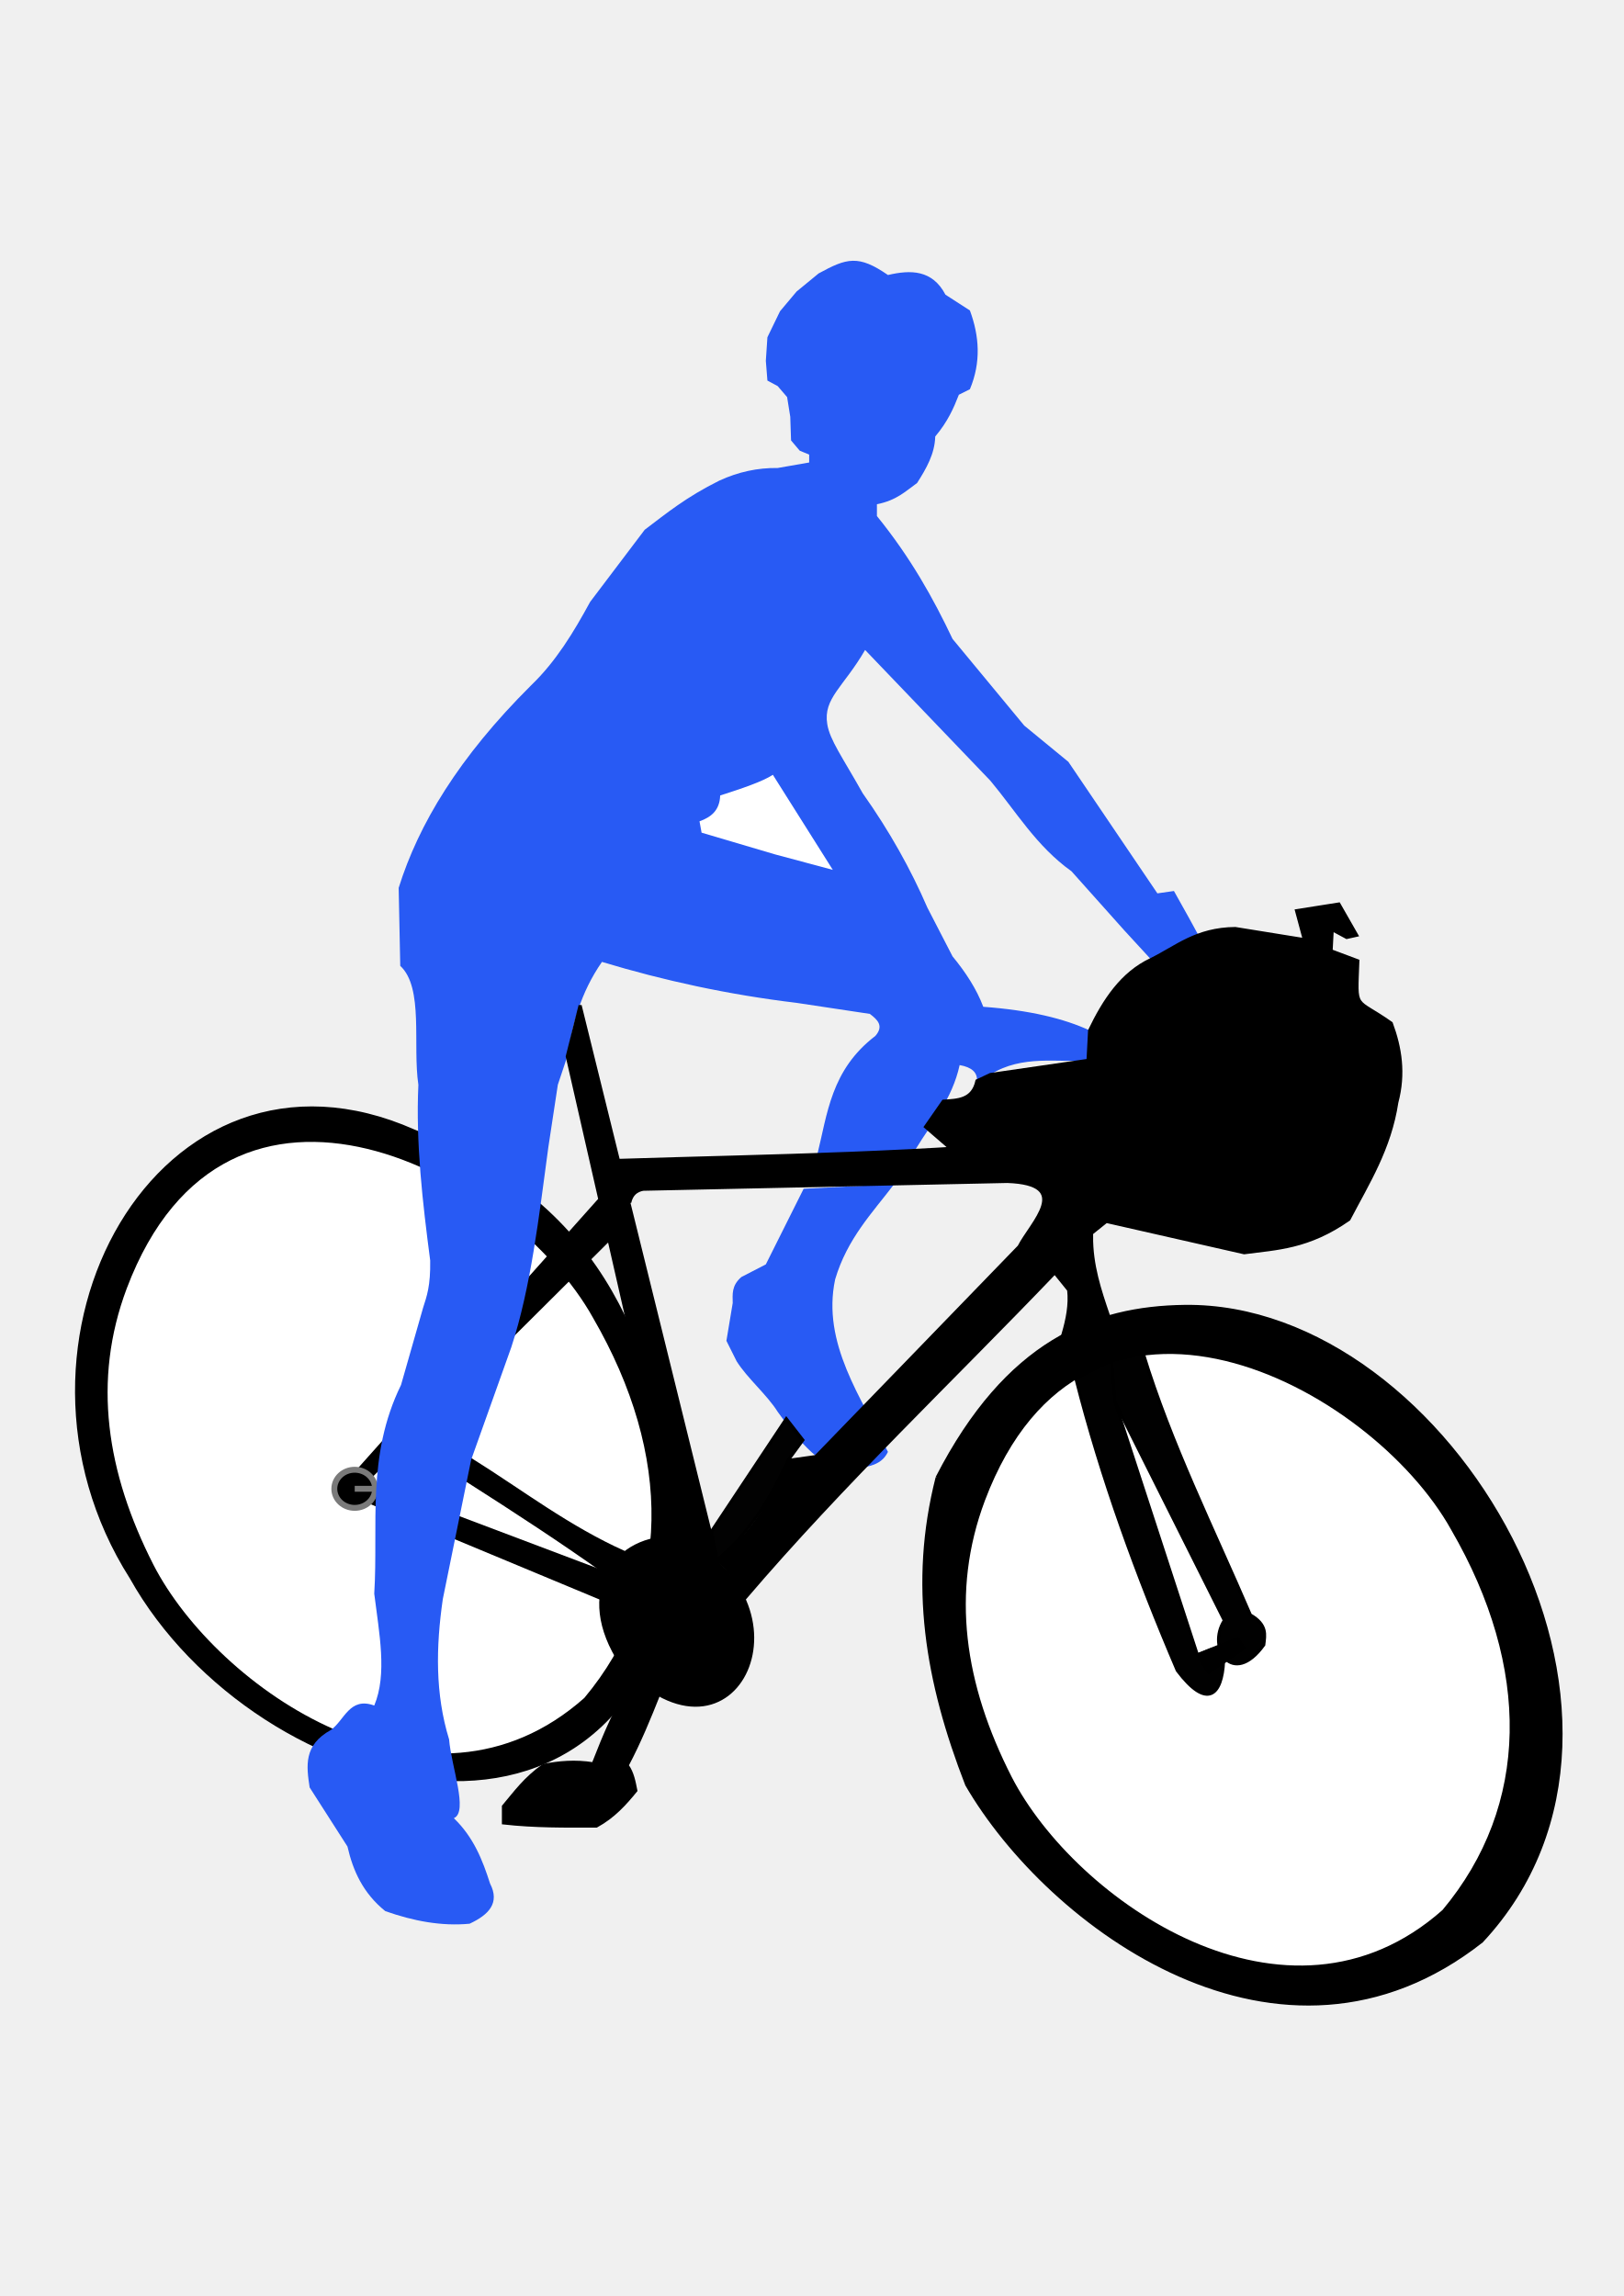
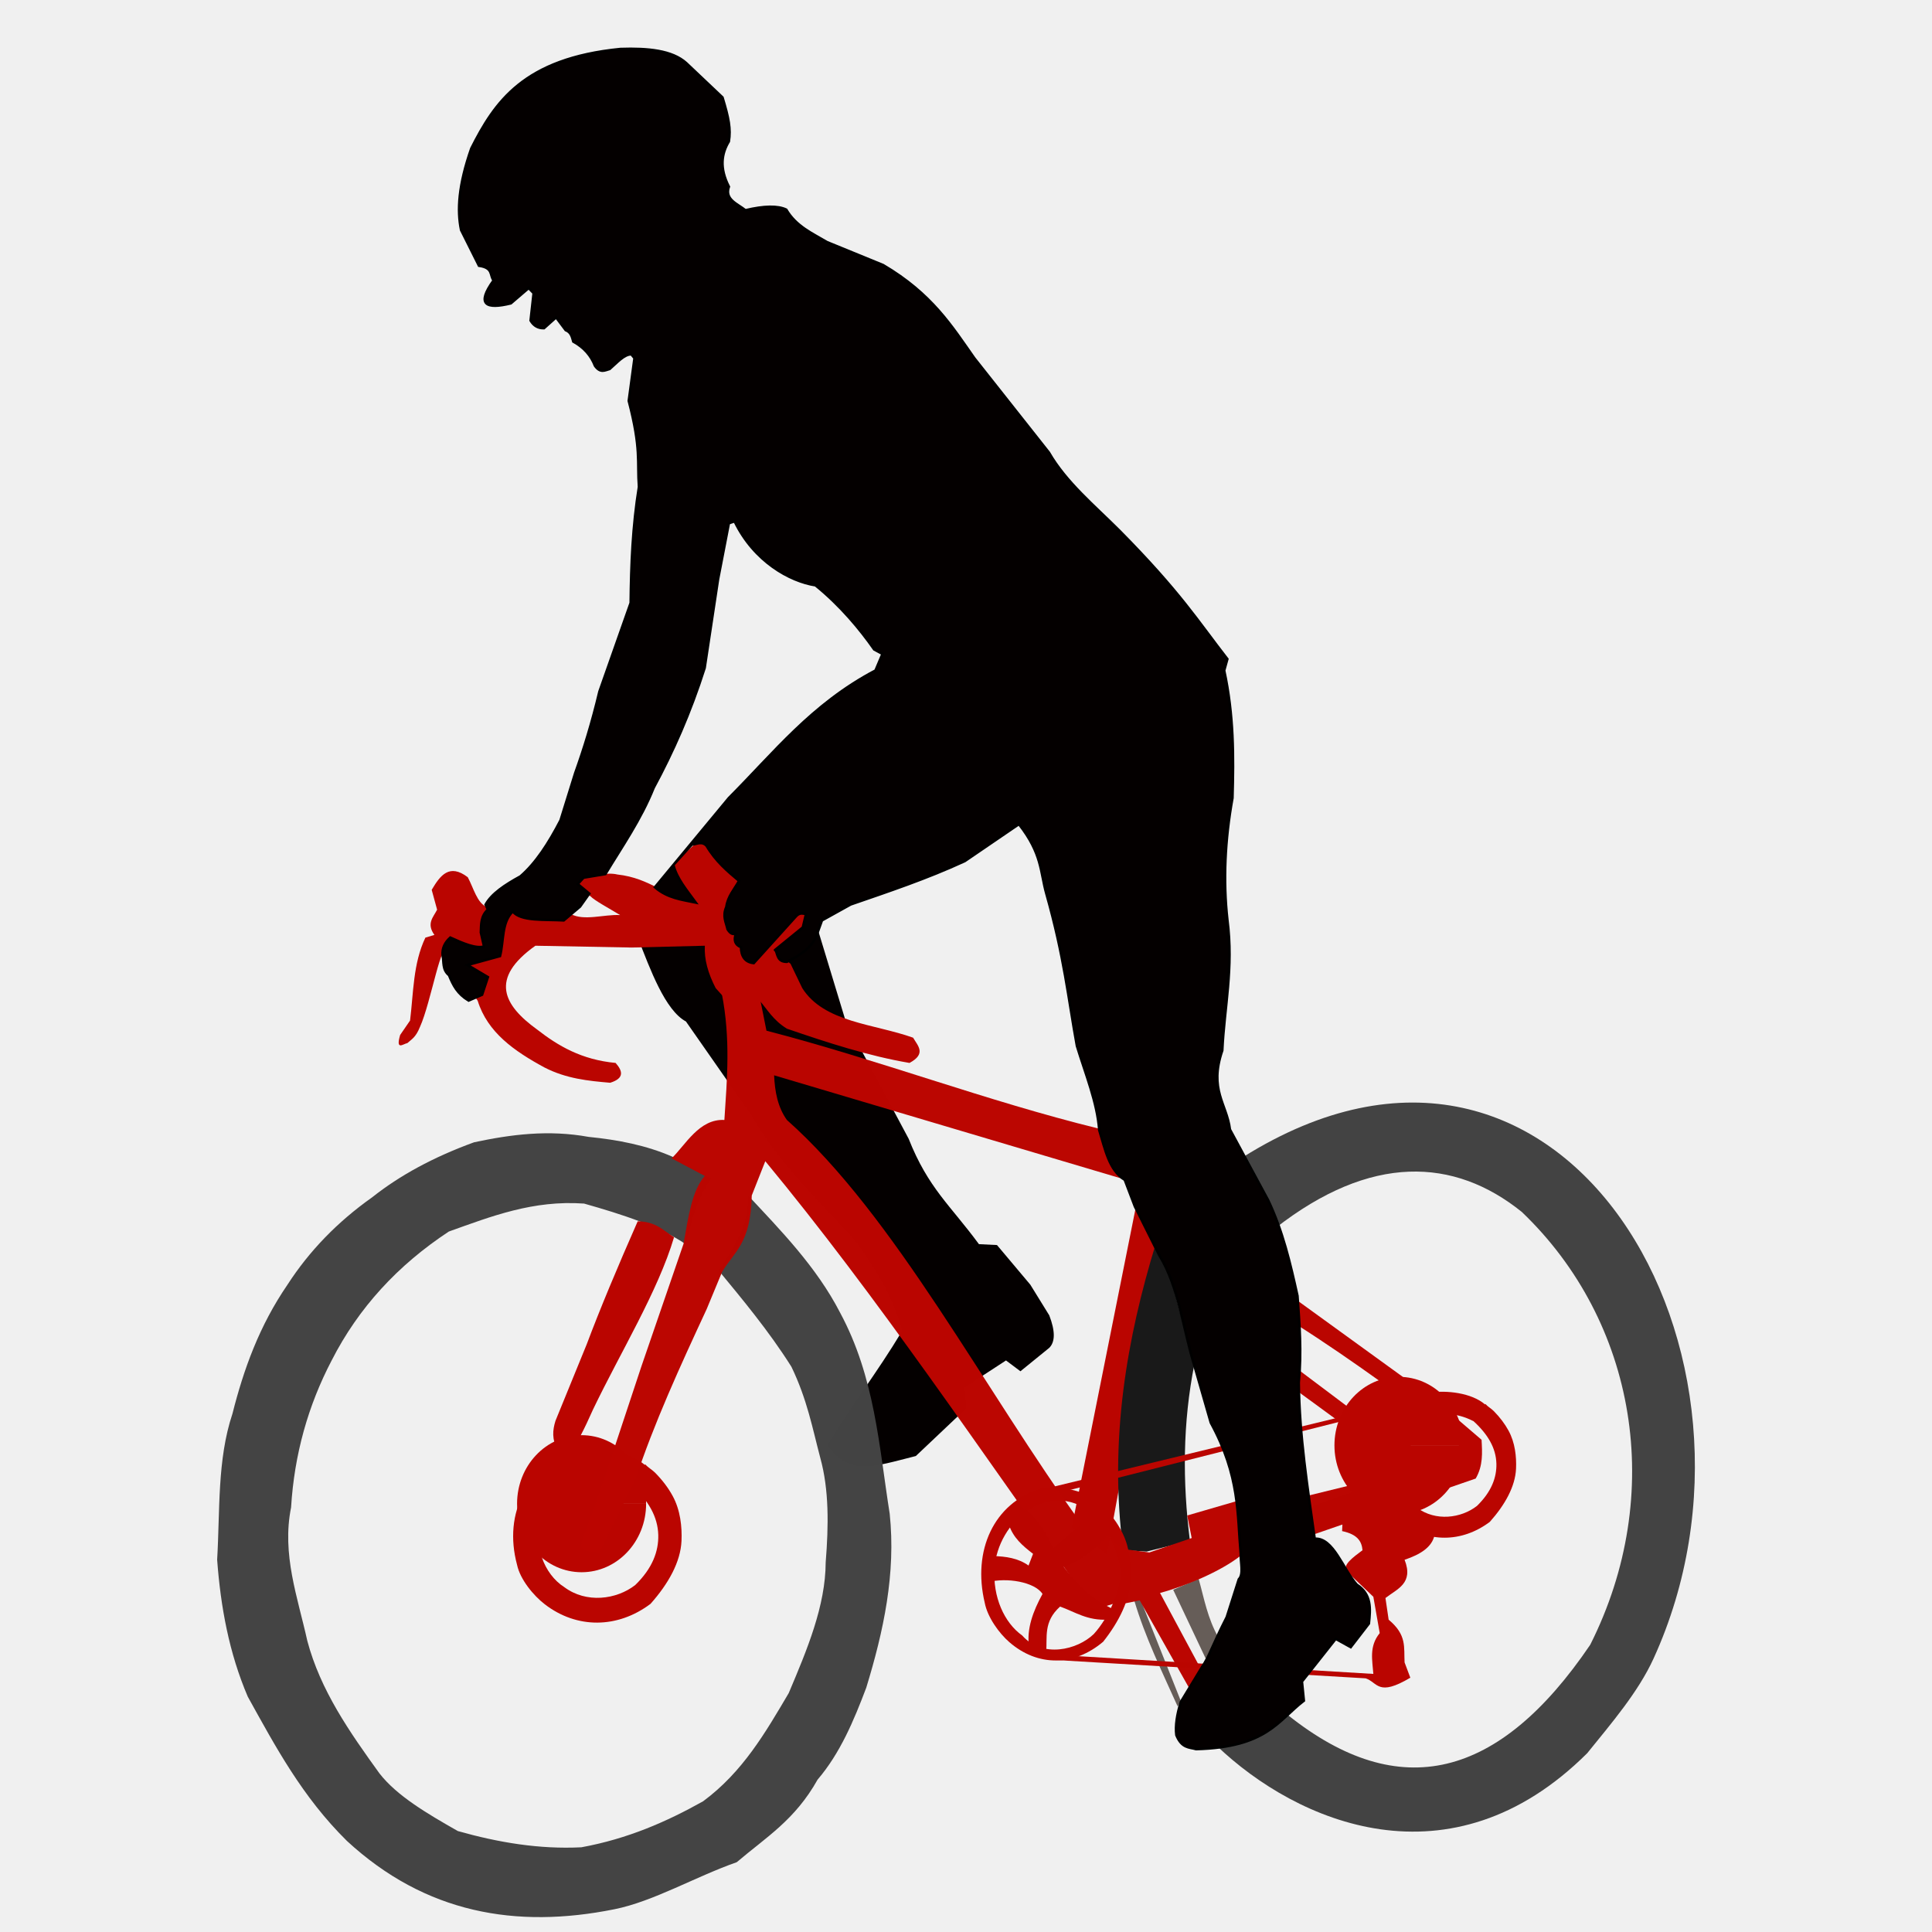
- <svg xmlns="http://www.w3.org/2000/svg" width="210mm" height="297mm" viewBox="0 0 210 297" version="1.1" id="svg8">
-   <defs id="defs2" />
-   <g id="layer4" style="opacity:1">
-     <path id="path864-2" d="m 53.533,146.32 c 25.655,10.087 30.486,28.493 34.896,50.45 -4.456,50.221 -55.198,36.311 -71.436,7.309 -19.345,-30.435 3.721,-72.305 36.54,-57.759 z" style="display:inline;opacity:1;fill:#000000;fill-opacity:1;stroke:#000000;stroke-width:0.442px;stroke-linecap:butt;stroke-linejoin:miter;stroke-opacity:1" />
-     <path id="path864-26" d="m 16.199,166.607 c 13.123,-34.759 50.219,-15.009 60.668,3.747 10.383,17.911 10.242,35.813 -1.153,49.428 -20.259,17.976 -47.809,-1.221 -56.057,-17.293 -6.091,-11.961 -7.946,-23.921 -3.458,-35.882 z" style="display:inline;opacity:1;fill:#ffffff;fill-opacity:1;stroke:#000000;stroke-width:0.404px;stroke-linecap:butt;stroke-linejoin:miter;stroke-opacity:1" />
-     <path style="fill:#000000;fill-opacity:1;stroke:#000000;stroke-width:0.404px;stroke-linecap:butt;stroke-linejoin:miter;stroke-opacity:1" d="m 77.333,155.418 -33.288,37.323 33.576,13.978 c 0.236,-1.041 -0.12,-1.786 0.838,-3.188 L 47.215,191.732 78.774,160.317 Z" id="path972" />
-     <path style="opacity:1;fill:#000000;fill-opacity:1;fill-rule:evenodd;stroke:#7a7a7a;stroke-width:0.763;stroke-miterlimit:4;stroke-dasharray:none" id="path974" d="m 48.513,192.585 a 2.638,2.466 0 0 1 -2.637,2.466 2.638,2.466 0 0 1 -2.638,-2.465 2.638,2.466 0 0 1 2.637,-2.466 2.638,2.466 0 0 1 2.639,2.464 l -2.638,0.001 z" />
-     <path style="fill:#000000;fill-opacity:1;stroke:#000000;stroke-width:0.404px;stroke-linecap:butt;stroke-linejoin:miter;stroke-opacity:1" d="m 60.937,188.828 c 6.546,4.098 12.596,8.774 19.87,12.023 -0.782,0.585 -1.565,1.289 -2.347,2.679 -5.731,-4.086 -11.675,-7.968 -18.083,-12.054 z" id="path978" />
-   </g>
-   <g id="layer2" style="display:inline;opacity:1">
-     <path style="fill:#285af4;fill-opacity:1;stroke:#000000;stroke-width:0;stroke-linecap:butt;stroke-linejoin:miter;stroke-miterlimit:4;stroke-dasharray:none;stroke-opacity:1" d="m 83.385,68.523 -7.062,9.338 c -2.117,3.888 -4.387,7.672 -7.642,10.801 -9.357,9.314 -14.547,17.96 -17.119,26.187 l 0.204,10.088 c 3.068,2.843 1.578,10.243 2.344,15.387 -0.347,7.574 0.541,15.148 1.528,22.723 0.057,3.308 -0.448,4.649 -0.917,6.114 l -2.853,9.985 c -4.502,9.21 -2.914,18.04 -3.465,27.003 0.63,5.103 1.706,10.404 0,14.47 -3.2,-1.167 -3.851,1.914 -5.604,3.159 -3.564,1.95 -3.168,4.692 -2.751,7.438 l 4.891,7.642 c 0.712,3.129 2.015,6.037 4.891,8.356 3.634,1.283 7.269,1.974 10.903,1.63 2.488,-1.159 3.947,-2.686 2.649,-5.196 -0.966,-3.018 -2.114,-5.976 -4.687,-8.458 1.917,-0.804 -0.339,-6.709 -0.611,-10.19 -1.817,-5.891 -1.704,-11.976 -0.815,-18.138 l 3.668,-18.035 5.197,-14.572 c 2.525,-7.699 3.572,-16.876 4.789,-25.882 l 1.223,-8.05 1.223,-3.669 c 0.676,-4.075 1.66,-8.152 4.484,-12.227 7.998,2.418 16.355,4.238 25.169,5.298 l 9.476,1.427 c 1.01,0.758 1.841,1.561 0.713,2.853 -5.754,4.401 -6.187,10.052 -7.54,15.488 l 12.737,-0.815 c 2.109,-3.464 4.745,-6.493 5.706,-10.903 1.562,0.271 2.31,0.951 2.242,2.038 l 1.732,5.298 c 0.727,0.166 1.561,1.082 2.038,-0.509 l -2.038,-5.605 c 4.139,-2.602 8.751,-1.518 12.635,-1.834 0.477,-1.2 1.977,-2.173 0.204,-3.873 -3.311,-1.528 -7.73,-2.614 -13.756,-3.056 -0.878,-2.323 -2.283,-4.47 -3.974,-6.521 l -3.261,-6.318 c -2.128,-4.924 -4.868,-9.85 -8.355,-14.775 -2.643,-4.704 -4.243,-6.87 -4.586,-8.933 -0.559,-3.36 2.12,-4.819 4.892,-9.612 l 16.202,16.915 c 3.344,3.999 5.93,8.453 10.495,11.718 l 6.827,7.643 3.464,3.77 6.114,-3.159 -1.223,-2.241 -1.936,-3.465 -2.14,0.306 -11.514,-17.017 -5.706,-4.687 -9.272,-11.209 c -2.478,-5.22 -5.396,-10.484 -9.782,-15.895 v -1.528 c 2.555,-0.506 3.732,-1.7 5.197,-2.751 1.19,-1.868 2.287,-3.766 2.344,-6.012 1.62,-1.92 2.382,-3.669 3.057,-5.401 l 1.427,-0.713 c 1.465,-3.501 1.22,-6.88 0,-10.19 l -3.159,-2.038 c -1.701,-3.244 -4.511,-3.236 -7.439,-2.547 -3.819,-2.636 -5.313,-2.207 -8.967,-0.204 l -2.853,2.344 -2.14,2.547 -1.63,3.363 -0.204,3.057 0.204,2.547 1.325,0.713 1.223,1.427 0.407,2.547 0.102,3.057 1.121,1.325 1.223,0.509 v 1.019 l -4.076,0.713 c -2.59,-0.041 -5.103,0.509 -7.54,1.63 -4.276,2.118 -6.847,4.236 -9.649,6.354 z" id="path848" />
-     <path style="opacity:1;fill:#285af4;fill-opacity:1;stroke:#000000;stroke-width:0;stroke-linecap:butt;stroke-linejoin:miter;stroke-miterlimit:4;stroke-dasharray:none;stroke-opacity:1" d="m 103.937,153.775 11.718,-0.611 c -2.85,3.746 -6.072,7.047 -7.642,12.329 v 0 c -1.753,8.259 3.408,15.35 6.827,22.316 -0.933,2 -3.212,1.942 -4.476,2.183 -3.7,0.704 -7.194,-3.743 -9.79,-7.38 -1.359,-2.174 -3.94,-4.348 -5.299,-6.521 l -1.325,-2.65 0.815,-4.891 c -0.013,-1.12 -0.175,-2.241 1.121,-3.362 l 3.159,-1.631 z" id="path858" />
-     <path id="path868" d="m 99.959,100.226 c -1.376,0.891 -4.037,1.782 -6.815,2.673 -0.062,1.943 -1.195,2.814 -2.673,3.341 l 0.267,1.47 9.488,2.806 7.484,2.005 z" style="fill:#ffffff;fill-opacity:1;stroke:#000000;stroke-width:0;stroke-linecap:butt;stroke-linejoin:miter;stroke-miterlimit:4;stroke-dasharray:none;stroke-opacity:1" />
+ <svg xmlns="http://www.w3.org/2000/svg" id="svg8" version="1.1" viewBox="0 0 210 210" height="210mm" width="210mm">
+   <defs id="defs2">
+     <filter height="1" y="-6.8294768e-06" width="1" x="-3.7003793e-06" id="filter881" style="color-interpolation-filters:sRGB">
+       <feGaussianBlur id="feGaussianBlur883" stdDeviation="0" />
+     </filter>
+   </defs>
+   <g id="layer2" style="display:inline;opacity:1;filter:url(#filter881)">
+     <path id="path885" d="m 108.368,135.331 3.626,4.312 2.058,3.332 c 0.653,1.699 0.653,2.874 0,3.528 l -3.136,2.548 -1.568,-1.176 -4.508,2.94 0.196,2.254 -5.488,5.194 c -4.705,1.188 -7.197,2.184 -9.603,-1.176 2.78,-4.613 5.248,-7.66 8.133,-12.445 -1.078,-3.952 -3.087,-6.974 -5.194,-9.897 -4.075,-4.378 -8.488,-8.7 -11.073,-13.327 l -7.251,-10.387 c -2.268,-1.211 -3.904,-5.715 -5.194,-9.015 -0.622,-1.249 -0.291,-2.671 1.176,-4.704 l 18.03,2.646 3.332,10.975 6.859,12.837 c 2.128,5.377 4.528,7.229 7.643,11.465 z" style="fill:#040000;fill-opacity:1;stroke:#000000;stroke-width:0;stroke-linecap:butt;stroke-linejoin:miter;stroke-miterlimit:4;stroke-dasharray:none;stroke-opacity:1" />
+     <path id="path847" d="m 123.948,128.766 -7.447,37.237 3.822,2.94 6.957,-38.119 z" style="fill:#ba0500;fill-opacity:1;stroke:#000000;stroke-width:0;stroke-linecap:butt;stroke-linejoin:miter;stroke-miterlimit:4;stroke-dasharray:none;stroke-opacity:1" />
+     <path style="fill:#434343;fill-opacity:0.996;stroke:#000000;stroke-width:0;stroke-linecap:butt;stroke-linejoin:miter;stroke-miterlimit:4;stroke-dasharray:none;stroke-opacity:1" d="m 138.606,133.512 c 10.386,-8.12 19.455,-7.704 26.811,-1.777 12.436,11.888 15.689,30.66 7.431,47.048 -9.904,14.609 -20.723,17.292 -32.821,7.667 -2.362,1.63 -4.713,3.283 -7.795,3.291 8.741,8.378 25.435,15.612 40.289,0.827 2.647,-3.276 5.543,-6.642 7.204,-10.272 15.06,-32.928 -9.647,-76.411 -44.583,-54.545 1.379,2.632 3.29,5.37 3.465,7.761 z" id="path846" />
+     <path style="fill:#191919;fill-opacity:1;stroke:#000000;stroke-width:0;stroke-linecap:butt;stroke-linejoin:miter;stroke-miterlimit:4;stroke-dasharray:none;stroke-opacity:1" d="m 125.614,135.233 c -3.108,10.166 -5.102,21.282 -3.528,33.268 l 2.548,0.147 4.704,-1.176 c -0.808,-6.402 -0.791,-12.804 0.49,-19.206 -1.399,-4.392 -2.578,-10.767 -4.214,-13.033 z" id="path848" />
+     <path style="fill:#362a24;fill-opacity:0.741;stroke:#000000;stroke-width:0;stroke-linecap:butt;stroke-linejoin:miter;stroke-miterlimit:4;stroke-dasharray:none;stroke-opacity:1" d="m 130.291,171.622 c 0.594,2.125 0.953,4.25 2.148,6.375 l -4.435,7.483 c -1.698,-3.792 -3.538,-7.536 -4.712,-11.502 l 0.693,-0.069 4.435,11.156 2.668,-4.712 -3.568,-7.553 z" id="path850" />
+     <path style="fill:#444444;fill-opacity:0.996;stroke:#000000;stroke-width:0;stroke-linecap:butt;stroke-linejoin:miter;stroke-miterlimit:4;stroke-dasharray:none;stroke-opacity:1" d="m 74.56,135.258 c -2.783,-1.923 -7.002,-3.284 -11.073,-4.434 -5.565,-0.394 -10.097,1.396 -14.699,3.038 -5.532,3.642 -9.82,8.28 -12.739,14.013 -2.568,4.912 -4.059,10.229 -4.41,15.973 -1.026,5.103 0.712,9.746 1.764,14.503 1.43,5.393 4.599,9.917 7.839,14.405 1.897,2.445 5.18,4.37 8.525,6.272 4.393,1.243 8.848,1.995 13.425,1.764 5.047,-0.922 9.285,-2.789 13.229,-4.998 4.32,-3.189 6.787,-7.491 9.309,-11.759 2.005,-4.736 3.997,-9.473 4.018,-14.209 0.324,-4.012 0.372,-7.905 -0.588,-11.367 -0.852,-3.222 -1.418,-6.329 -3.136,-9.897 -2.45,-3.893 -5.439,-7.462 -7.888,-10.436 1.551,-2.592 3.343,-4.885 3.136,-8.231 3.496,3.754 7.456,7.762 10.044,12.788 3.783,7.019 4.223,14.484 5.39,21.852 0.683,6.523 -0.664,12.756 -2.548,18.912 -1.362,3.6 -2.838,7.123 -5.292,9.995 -2.458,4.391 -5.595,6.252 -8.784,8.971 -4.505,1.58 -9.035,4.257 -13.295,5.114 -10.704,2.152 -20.546,0.442 -29.073,-7.421 -4.861,-4.792 -7.768,-10.253 -10.779,-15.679 -2.038,-4.759 -2.952,-9.767 -3.332,-14.895 0.319,-5.35 -0.009,-10.863 1.666,-15.875 1.217,-4.826 2.922,-9.554 5.977,-14.013 2.376,-3.679 5.45,-6.845 9.211,-9.505 2.966,-2.355 6.629,-4.361 11.073,-5.977 4.002,-0.854 8.077,-1.382 12.445,-0.588 3.198,0.318 6.284,0.917 9.113,2.156 l 4.214,2.376 c -1.861,2.855 -2.049,4.533 -2.744,7.154 z" id="path852" />
+     <path id="path872" d="m 146.633,153.803 -34.934,8.476 0.196,0.784 35.081,-8.868 z" style="display:inline;opacity:1;fill:#ba0500;fill-opacity:1;stroke:#000000;stroke-width:0;stroke-linecap:butt;stroke-linejoin:miter;stroke-miterlimit:4;stroke-dasharray:none;stroke-opacity:1" />
  </g>
  <g id="layer3" style="display:inline;opacity:1">
-     <path id="path864-8" d="m 121.249,191.131 c 8.996,-17.51 20.185,-21.952 31.993,-22.096 34.178,-0.415 65.394,53.093 38.357,82.048 -25.959,20.406 -55.961,-1.997 -66.53,-20.241 -5.159,-13.283 -7.331,-25.886 -3.82,-39.712 z" style="display:inline;opacity:1;fill:#000000;fill-opacity:1;stroke:#000000;stroke-width:0.487px;stroke-linecap:butt;stroke-linejoin:miter;stroke-opacity:1" />
-     <path style="fill:#000000;fill-opacity:0.992;stroke:#000000;stroke-width:0.404px;stroke-linecap:butt;stroke-linejoin:miter;stroke-opacity:1" d="m 92.015,198.1 9.68,-14.571 2.14,2.751 -1.933,2.642 c -1.929,4.333 -4.222,7.868 -6.83,10.707 l -2.32,2.19 z" id="path897" />
-     <path style="fill:#ffffff;fill-opacity:1;stroke:#000000;stroke-width:0.404px;stroke-linecap:butt;stroke-linejoin:miter;stroke-opacity:1" d="m 127.193,194.038 c 13.123,-34.759 50.22,-15.009 60.668,3.747 10.383,17.911 10.243,35.813 -1.153,49.428 -20.259,17.976 -47.809,-1.22 -56.057,-17.293 -6.091,-11.961 -7.946,-23.922 -3.458,-35.882 z" id="path864" />
-     <path style="fill:#000000;fill-opacity:1;stroke:#000000;stroke-width:0.404px;stroke-linecap:butt;stroke-linejoin:miter;stroke-opacity:1" d="m 73.368,136.656 14.196,62.282 5.188,2.882 -17.725,-71.764 z" id="path881" />
-     <path style="fill:#000000;fill-opacity:1;stroke:#000000;stroke-width:0.404px;stroke-linecap:butt;stroke-linejoin:miter;stroke-opacity:1" d="m 79.992,150.106 c 19.907,-0.632 39.868,-0.825 59.595,-2.903 1.424,6.479 -0.457,9.181 -3.026,11.096 l 2.377,3.026 2.234,-1.441 c -0.029,3.786 1.069,7.007 2.162,10.231 l -5.836,2.45 c 0.551,-1.897 0.933,-3.795 0.72,-5.692 l -1.801,-2.233 c -13.379,13.986 -27.286,27.126 -40.061,42.079 -0.977,-1.662 -1.609,-3.366 -3.603,-4.9 3.923,-2.554 6.856,-7.086 9.151,-12.898 l 3.603,-0.504 26.299,-27.164 c 1.544,-3.049 7.094,-8.113 -1.513,-8.43 l -47.122,1.009 c -0.825,0.163 -1.479,0.61 -1.729,1.729 z" id="path883" />
-     <path style="fill:#010101;fill-opacity:1;stroke:#000000;stroke-width:0.404px;stroke-linecap:butt;stroke-linejoin:miter;stroke-opacity:1" d="m 139.154,178.33 c 3.311,13.009 7.886,25.513 13.114,37.755 3.845,5.105 5.771,3.239 5.98,-1.225 -0.383,-0.565 -0.096,-1.464 -1.513,-1.513 l -1.873,0.721 -10.664,-32.711 -0.432,-5.332 z" id="path885" />
-     <path style="fill:#010101;fill-opacity:1;stroke:#000000;stroke-width:0.404px;stroke-linecap:butt;stroke-linejoin:miter;stroke-opacity:1" d="m 147.855,175.071 c 3.574,11.695 9.049,22.629 13.858,33.83 2.219,1.291 1.88,2.581 1.733,3.873 -4.011,5.567 -7.403,0.38 -5.095,-3.159 l -14.153,-28.258 -0.432,-5.332 z" id="path887" />
-     <path style="fill:#000000;fill-opacity:1;stroke:#000000;stroke-width:0.404px;stroke-linecap:butt;stroke-linejoin:miter;stroke-opacity:1" d="m 160.083,211.958 -5.222,2.11 1.451,2.272 4.585,-3.159 z" id="path889" />
-     <path style="fill:#000000;fill-opacity:1;stroke:#000000;stroke-width:0.404px;stroke-linecap:butt;stroke-linejoin:miter;stroke-opacity:1" d="m 80.399,215.321 c -6.253,-9.387 -0.71,-16.884 7.165,-16.384 18.454,7.969 7.761,32.216 -7.165,16.384 z" id="path891" />
-     <path style="fill:#000000;fill-opacity:1;stroke:#000000;stroke-width:0.404px;stroke-linecap:butt;stroke-linejoin:miter;stroke-opacity:1" d="m 81.928,217.359 c -2.247,3.429 -3.751,7.106 -5.197,10.801 -2.364,-0.379 -4.438,-0.18 -6.42,0.204 -2.381,1.664 -3.68,3.498 -5.197,5.298 v 2.14 c 4.008,0.455 8.016,0.418 12.024,0.407 2.239,-1.228 3.707,-2.884 5.095,-4.585 -0.227,-1.146 -0.428,-2.302 -1.121,-3.261 1.614,-3.057 2.862,-6.114 4.076,-9.171 z" id="path893" />
-     <path style="fill:#000000;fill-opacity:1;stroke:#000000;stroke-width:0.404px;stroke-linecap:butt;stroke-linejoin:miter;stroke-opacity:1" d="m 128.087,139 12.635,-1.834 0.204,-3.873 c 1.89,-3.926 4.172,-7.401 7.948,-9.171 3.305,-1.623 5.806,-3.957 10.887,-4.011 l 8.935,1.441 -1.009,-3.747 5.476,-0.864 2.306,4.035 -1.297,0.288 -1.873,-1.008 -0.145,2.738 3.459,1.297 c -0.237,6.602 -0.525,4.63 4.323,8.07 1.178,3.176 1.707,6.515 0.72,10.232 -0.913,6.004 -3.734,10.418 -6.196,15.131 -5.265,3.691 -9.323,3.758 -13.546,4.323 l -17.828,-4.051 -4.148,3.33 -2.378,-3.026 2.45,-2.594 c 2.209,-3.935 1.255,-6.143 0.577,-8.502 l -16.717,1.297 -3.17,-2.738 2.306,-3.314 c 1.869,-0.124 3.8,-0.135 4.349,-2.633 z" id="path895" />
+     <path style="fill:#ba0500;fill-opacity:1;stroke:#000000;stroke-width:0;stroke-linecap:butt;stroke-linejoin:miter;stroke-miterlimit:4;stroke-dasharray:none;stroke-opacity:1" d="m 69.315,132.75 c -2.189,4.97 -4.092,9.51 -5.543,13.373 l -3.395,8.315 c -0.317,1.016 -0.394,2.033 0.208,3.049 l 1.317,0.416 c 0.745,-0.804 1.635,-2.625 2.564,-4.712 2.983,-6.216 7.057,-12.845 8.8,-18.709 -1.144,-0.715 -1.948,-1.703 -3.95,-1.732 z" id="path940" />
+     <path style="display:inline;opacity:1;fill:#ba0500;fill-opacity:1;stroke:#000000;stroke-width:0;stroke-linecap:butt;stroke-linejoin:miter;stroke-miterlimit:4;stroke-dasharray:none;stroke-opacity:1" d="m 118.608,164.41 c -4.673,-3.66 -10.174,0.984 -10.508,6.063 -0.205,3.12 1.056,5.907 3.014,7.303 2.186,2.479 5.98,1.578 7.778,-0.166 1.651,-1.807 2.951,-4.865 2.912,-6.644 -0.044,-1.966 -1.343,-4.729 -3.102,-6.519 l 0.7,-1.167 c 0.284,0.362 0.679,0.597 0.958,0.916 0.71,0.815 1.258,1.635 1.683,2.51 0.751,1.545 0.919,3.372 0.859,4.895 -0.089,2.29 -1.253,4.646 -2.991,6.847 -3.194,2.703 -7.119,2.714 -10.194,0.052 -1.117,-0.967 -2.382,-2.713 -2.681,-4.29 -1.351,-5.668 0.974,-10.812 6.048,-12.394 1.858,-0.306 4.717,0.014 6.29,1.539 z" id="path864-5-7" />
+     <path style="fill:#bb0500;fill-opacity:0.996;stroke:#000000;stroke-width:0;stroke-linecap:butt;stroke-linejoin:miter;stroke-miterlimit:4;stroke-dasharray:none;stroke-opacity:1" d="m 141.293,151.402 11.661,8.525 -10.779,2.646 0.49,2.254 13.817,-4.41 -15.385,-11.563 z" id="path868" />
+     <path style="opacity:1;fill:#ba0500;fill-opacity:1;fill-rule:evenodd;stroke:#7a7a7a;stroke-width:0" id="path904" d="m 159.075,157.106 a 7.013,7.449 0 0 1 -7.012,7.449 7.013,7.449 0 0 1 -7.014,-7.447 7.013,7.449 0 0 1 7.01,-7.451 7.013,7.449 0 0 1 7.015,7.445 l -7.013,0.004 z" />
+     <path style="opacity:1;fill:#ba0500;fill-opacity:1;stroke:#000000;stroke-width:0;stroke-linecap:butt;stroke-linejoin:miter;stroke-miterlimit:4;stroke-dasharray:none;stroke-opacity:1" d="m 160.136,154.464 c -3.744,-1.924 -7.197,0.091 -8.189,2.957 -0.874,2.525 0.214,5.284 2.078,6.464 2.014,1.504 4.788,1.15 6.514,-0.198 1.572,-1.527 2.15,-3.086 2.113,-4.59 -0.042,-1.661 -0.883,-3.176 -2.557,-4.688 l 1.359,-1.806 c 0.271,0.306 0.647,0.504 0.912,0.774 0.676,0.688 1.197,1.382 1.603,2.121 0.715,1.305 0.875,2.849 0.818,4.136 -0.085,1.935 -1.193,3.926 -2.848,5.785 -3.041,2.284 -6.777,2.294 -9.704,0.043 -1.063,-0.817 -2.268,-2.292 -2.552,-3.625 -1.287,-4.789 0.927,-9.136 5.758,-10.473 1.768,-0.258 4.491,0.012 5.988,1.301 z" id="path864-5-0" />
+     <path style="fill:#ba0500;fill-opacity:1;stroke:#000000;stroke-width:0;stroke-linecap:butt;stroke-linejoin:miter;stroke-miterlimit:4;stroke-dasharray:none;stroke-opacity:1" d="m 140.901,143.955 c 6.402,4.07 11.996,8.301 17.786,12.494 -0.2,0.911 -0.185,1.94 -0.931,2.548 -5.283,1.422 -10.475,2.973 -15.434,4.851 l 0.539,2.915 17.541,-6.051 c 0.813,-1.405 0.715,-2.809 0.637,-4.214 l -4.802,-4.116 -15.287,-11.073 z" id="path906" />
+     <path d="m 70.23,163.446 a 7.013,7.449 0 0 1 -7.012,7.449 7.013,7.449 0 0 1 -7.014,-7.447 7.013,7.449 0 0 1 7.01,-7.451 7.013,7.449 0 0 1 7.015,7.445 l -7.013,0.004 z" id="path904-1" style="opacity:0.998;fill:#ba0500;fill-opacity:1;fill-rule:evenodd;stroke:#7a7a7a;stroke-width:0" />
+     <path id="path864-5" d="m 68.574,161.369 c -4.43,-2.277 -8.518,0.108 -9.691,3.499 -1.034,2.989 0.253,6.253 2.459,7.65 2.384,1.78 5.666,1.361 7.709,-0.235 1.86,-1.807 2.544,-3.652 2.5,-5.432 -0.049,-1.966 -1.045,-3.759 -3.026,-5.549 l 1.608,-2.137 c 0.32,0.362 0.766,0.597 1.079,0.916 0.8,0.815 1.417,1.635 1.897,2.51 0.847,1.545 1.035,3.372 0.968,4.895 -0.101,2.29 -1.412,4.646 -3.37,6.847 -3.598,2.703 -8.021,2.714 -11.484,0.051 -1.258,-0.967 -2.684,-2.713 -3.02,-4.29 -1.523,-5.668 1.097,-10.812 6.814,-12.394 2.093,-0.306 5.314,0.014 7.086,1.539 z" style="opacity:1;fill:#ba0500;fill-opacity:1;stroke:#000000;stroke-width:0;stroke-linecap:butt;stroke-linejoin:miter;stroke-miterlimit:4;stroke-dasharray:none;stroke-opacity:1" />
+     <path style="opacity:0.998;fill:#ba0500;fill-opacity:1;fill-rule:evenodd;stroke:#7a7a7a;stroke-width:0" id="path855" d="m 67.435,167.208 a 3.15,3.332 0 0 1 -3.15,3.332 3.15,3.332 0 0 1 -3.15,-3.331 3.15,3.332 0 0 1 3.149,-3.333 3.15,3.332 0 0 1 3.151,3.33 l -3.15,0.002 z" />
+     <path style="fill:#bb0500;fill-opacity:0.996;stroke:#000000;stroke-width:0;stroke-linecap:butt;stroke-linejoin:miter;stroke-miterlimit:4;stroke-dasharray:none;stroke-opacity:1" d="m 65.839,160.221 -2.744,7.741 c 0.544,0.969 1.345,0.657 2.058,0.784 l 3.92,-7.937 c 1.992,-6.056 4.843,-12.283 7.741,-18.52 l 1.666,-4.018 c 1.296,-2.216 3.129,-3.051 3.234,-8.329 l 1.47,-3.724 c 12.185,14.728 23.379,31.439 34.885,47.526 l 1.666,0.98 1.568,-0.49 0.735,0.098 1.845,-0.377 5.61,9.952 1.083,-2.408 -4.486,-8.348 c 2.646,-0.719 6.556,-2.286 8.833,-4.111 -0.069,-1.631 -0.068,-3.015 -0.49,-5.88 l -5.39,1.568 0.49,2.45 -4.606,1.568 -2.94,-0.392 c -1.919,-1.683 -3.099,-3.712 -4.312,-2.548 -10.699,-14.761 -20.378,-33.62 -32.147,-44.074 -0.998,-1.402 -1.306,-3.081 -1.386,-4.85 l 38.248,11.364 -2.009,-3.811 -0.97,-1.767 c -12.209,-2.996 -23.981,-7.5 -36.1,-10.636 l -0.693,-3.464 -4.157,-0.554 c 0.965,4.947 0.562,9.308 0.277,13.72 -2.749,-0.142 -4.226,2.728 -5.739,4.174 l 3.609,1.911 c -1.377,1.57 -1.759,4.268 -2.314,7.389 l -4.563,13.271 z" id="path866" />
+     <path id="path853" d="m 99.254,112.793 c -4.25,-1.521 -9.681,-1.639 -12.053,-5.39 l -1.274,-2.646 -1.862,-1.47 3.332,-2.352 0.294,-1.862 -1.372,0.196 -4.41,4.998 -2.254,-4.41 1.176,-4.116 -4.606,-4.606 -2.842,2.548 -0.49,0.98 -1.372,1.862 c -1.272,-0.654 -2.592,-1.27 -4.41,-1.47 -1.176,-0.274 -2.352,0.156 -3.528,0.294 l -1.176,1.176 1.764,0.882 c 0.421,0.467 2.067,1.342 3.234,2.058 -1.731,-0.098 -3.935,0.676 -5.367,-0.121 l -9.136,-0.761 c -1.048,-0.426 -1.426,-2.059 -2.058,-3.234 -2.008,-1.529 -3.001,-0.184 -3.92,1.372 l 0.588,2.156 c -0.403,0.813 -1.195,1.496 -0.294,2.744 l -0.98,0.294 c -1.34,2.809 -1.289,5.966 -1.666,9.015 l -1.078,1.568 c -0.508,1.737 0.319,0.97 0.784,0.882 0.457,-0.416 0.915,-0.61 1.372,-1.764 1.19,-2.596 2.458,-10.157 2.891,-7.692 l 3.381,4.851 c 1.067,3.449 3.988,5.481 7.251,7.251 2.384,1.228 4.769,1.461 7.153,1.666 1.565,-0.49 1.36,-1.276 0.588,-2.156 -3.702,-0.348 -6.247,-1.853 -8.525,-3.626 -3.677,-2.66 -5.219,-5.544 -0.196,-9.113 l 10.485,0.196 7.937,-0.196 c -0.088,1.467 0.35,3.008 1.176,4.606 l 0.882,0.98 3.822,0.294 c 0.936,1.061 1.513,2.193 3.038,3.136 4.442,1.527 8.885,2.969 13.327,3.724 1.864,-1.006 0.898,-1.863 0.392,-2.744 z" style="fill:#ba0500;fill-opacity:1;stroke:#000000;stroke-width:0;stroke-linecap:butt;stroke-linejoin:miter;stroke-miterlimit:4;stroke-dasharray:none;stroke-opacity:1" />
+     <path id="path870" d="m 107.388,171.98 0.539,-2.842 c 1.394,0.03 2.735,0.221 3.871,1.029 l 0.49,-1.274 c -1.108,-0.852 -2.179,-1.741 -2.646,-3.234 l 1.813,-1.666 c 1.596,1.421 2.339,2.842 3.038,4.263 l 4.802,-4.067 c 1.14,0.751 1.076,1.502 1.519,2.254 -1.5,1.752 -3.172,3.161 -5.194,3.871 2.594,3.334 4.102,3.95 5.684,4.753 l -0.882,0.98 c -2.233,0.128 -3.556,-0.835 -5.194,-1.421 -1.855,1.666 -1.367,3.332 -1.519,4.998 l -1.862,-0.686 c -0.261,-1.895 0.431,-3.789 1.47,-5.683 -0.84,-1.308 -3.927,-1.824 -5.929,-1.274 z" style="fill:#ba0500;fill-opacity:1;stroke:#000000;stroke-width:0;stroke-linecap:butt;stroke-linejoin:miter;stroke-miterlimit:4;stroke-dasharray:none;stroke-opacity:1" />
+     <path id="path875" d="m 114.701,179.868 34.576,2.079 c -0.099,-1.455 -0.494,-2.979 0.693,-4.435 l -0.693,-3.95 -2.91,-2.772 c -0.453,-0.685 0.66,-1.487 1.732,-2.287 -0.081,-0.912 -0.488,-1.716 -2.217,-2.079 l 0.069,-1.594 c 1.675,-1.353 3.432,-2.259 5.474,-1.594 l 4.504,3.603 c -0.254,1.317 -1.53,2.122 -3.257,2.702 1.013,2.567 -0.815,3.167 -2.079,4.157 l 0.347,2.356 c 2,1.663 1.643,2.98 1.732,4.642 l 0.624,1.663 c -3.536,2.104 -3.528,0.519 -4.85,0.069 l -34.022,-2.009 z" style="fill:#ba0500;fill-opacity:1;stroke:#000000;stroke-width:0;stroke-linecap:butt;stroke-linejoin:miter;stroke-miterlimit:4;stroke-dasharray:none;stroke-opacity:1" />
+   </g>
+   <g id="layer4">
+     <path id="path851" d="m 134.656,171.657 -1.316,4.123 c -1.534,2.996 -2.028,4.536 -2.633,5.335 l -2.356,3.88 c -0.426,1.377 -0.613,2.595 -0.485,3.603 0.584,1.435 1.39,1.311 2.148,1.524 7.683,-0.203 8.865,-3.076 11.71,-5.266 l -0.208,-2.079 3.672,-4.642 1.628,0.901 1.975,-2.564 c 0.172,-1.592 0.317,-3.176 -1.317,-4.227 -1.515,-1.698 -2.555,-5.136 -4.573,-4.989 -0.778,-5.583 -1.663,-11.127 -1.732,-16.976 0.32,-3.324 0.08,-6.369 -0.139,-9.424 -0.779,-3.528 -1.594,-7.047 -3.187,-10.394 l -4.157,-7.691 c -0.347,-2.807 -2.296,-4.303 -0.831,-8.592 0.223,-4.71 1.235,-8.919 0.554,-14.205 -0.476,-4.27 -0.264,-8.687 0.554,-13.234 0.132,-4.486 0.149,-9.008 -0.901,-13.858 l 0.346,-1.247 c -3.201,-4.11 -5.089,-7.227 -11.71,-13.927 -2.733,-2.739 -5.814,-5.27 -7.691,-8.523 l -8.107,-10.255 c -2.445,-3.479 -4.608,-6.994 -9.908,-10.116 L 89.895,26.32 C 88.285,25.361 86.544,24.62 85.46,22.786 c -0.922,-0.441 -2.404,-0.414 -4.435,0.069 -0.888,-0.711 -2.29,-1.165 -1.802,-2.564 -1.046,-2.058 -0.794,-3.597 0,-4.92 0.213,-1.358 -0.003,-2.52 -0.693,-4.781 L 74.581,6.849 C 73.061,5.482 70.434,5.223 67.444,5.325 56.912,6.364 53.773,11.1 51.23,16.134 c -1.396,3.983 -1.556,6.729 -1.109,8.869 l 1.94,3.88 c 1.59,0.229 1.151,1.037 1.594,1.594 -1.918,2.661 -0.82,3.152 1.871,2.494 l 1.94,-1.663 0.537,0.554 -0.329,2.979 c 0.343,0.585 0.835,0.847 1.455,0.831 l 1.317,-1.178 1.039,1.386 c 0.589,0.229 0.689,0.751 0.831,1.247 1.166,0.64 1.929,1.531 2.356,2.633 0.596,0.831 1.085,0.482 1.594,0.346 0.785,-0.679 1.571,-1.605 2.356,-1.594 l 0.346,0.416 -0.624,4.642 c 1.371,5.251 0.906,6.593 1.109,9.354 -0.692,4.282 -0.855,8.458 -0.901,12.611 l -3.395,9.631 c -0.805,3.391 -1.698,6.26 -2.633,8.869 l -1.594,5.128 c -1.286,2.483 -2.689,4.656 -4.365,6.098 -1.679,0.918 -3.139,1.89 -3.781,3.067 l 0.247,0.536 c -0.792,0.742 -0.724,1.627 -0.762,2.494 l 0.346,1.524 c -0.892,0.258 -2.267,-0.33 -3.672,-0.97 -0.58,0.525 -0.904,1.153 -0.831,1.94 0.162,0.73 -0.055,1.535 0.693,2.148 0.465,1.13 0.905,2.003 2.128,2.755 l 1.467,-0.632 0.632,-1.915 -2.217,-1.317 3.534,-0.97 c 0.418,-1.642 0.157,-3.672 1.386,-4.85 0.885,1.094 3.442,0.85 5.543,0.97 l 1.769,-1.496 1.002,-1.414 -1.247,-1.039 0.624,-0.693 2.38,-0.395 c 1.769,-2.939 3.862,-5.919 5.242,-9.375 2.085,-3.869 3.98,-8.115 5.543,-13.027 l 1.455,-9.631 1.178,-6.098 0.624,-0.208 c 2.116,4.375 6.022,6.524 8.792,6.953 2.705,2.194 4.853,4.78 6.383,6.975 l 0.901,0.485 -0.762,1.802 c -6.946,3.658 -11.061,8.982 -15.937,13.858 l -8.038,9.701 c 1.387,1.191 2.922,1.347 4.435,1.663 -0.968,-1.331 -2.078,-2.633 -2.425,-4.088 l 2.009,-2.217 c 0.531,-0.024 1.062,-0.423 1.594,0.139 1.007,1.699 2.273,2.749 3.534,3.811 -0.506,0.918 -1.232,1.688 -1.386,2.841 -0.439,1.002 -0.028,1.665 0.139,2.425 0.39,0.61 0.636,0.502 0.901,0.485 -0.228,0.662 -0.13,1.184 0.554,1.455 0.024,1.015 0.447,1.631 1.386,1.732 l 4.504,-4.989 c 0.487,-0.586 0.814,-0.376 1.178,-0.347 l -0.346,1.455 -2.98,2.425 c 0.27,0.54 0.197,1.319 1.247,1.317 1.362,-0.674 2.601,-1.451 3.187,-2.772 l 0.624,-1.732 3.118,-1.732 c 4.138,-1.43 8.277,-2.807 12.403,-4.712 l 5.89,-4.019 c 2.53,3.216 2.315,5.184 2.98,7.553 1.967,6.95 2.364,11.285 3.326,16.56 0.931,3.055 2.206,6.125 2.425,9.146 0.643,2.082 1.071,4.379 2.772,5.405 l 1.109,2.91 2.633,5.266 c 2.183,3.531 2.59,8.128 3.88,12.195 l 1.732,6.028 c 3.196,5.879 2.857,9.88 3.257,14.274 -0.038,0.86 0.334,2.213 -0.208,2.737 z" style="fill:#040000;fill-opacity:1;stroke:#000000;stroke-width:0.274px;stroke-linecap:butt;stroke-linejoin:miter;stroke-opacity:1" />
  </g>
</svg>
